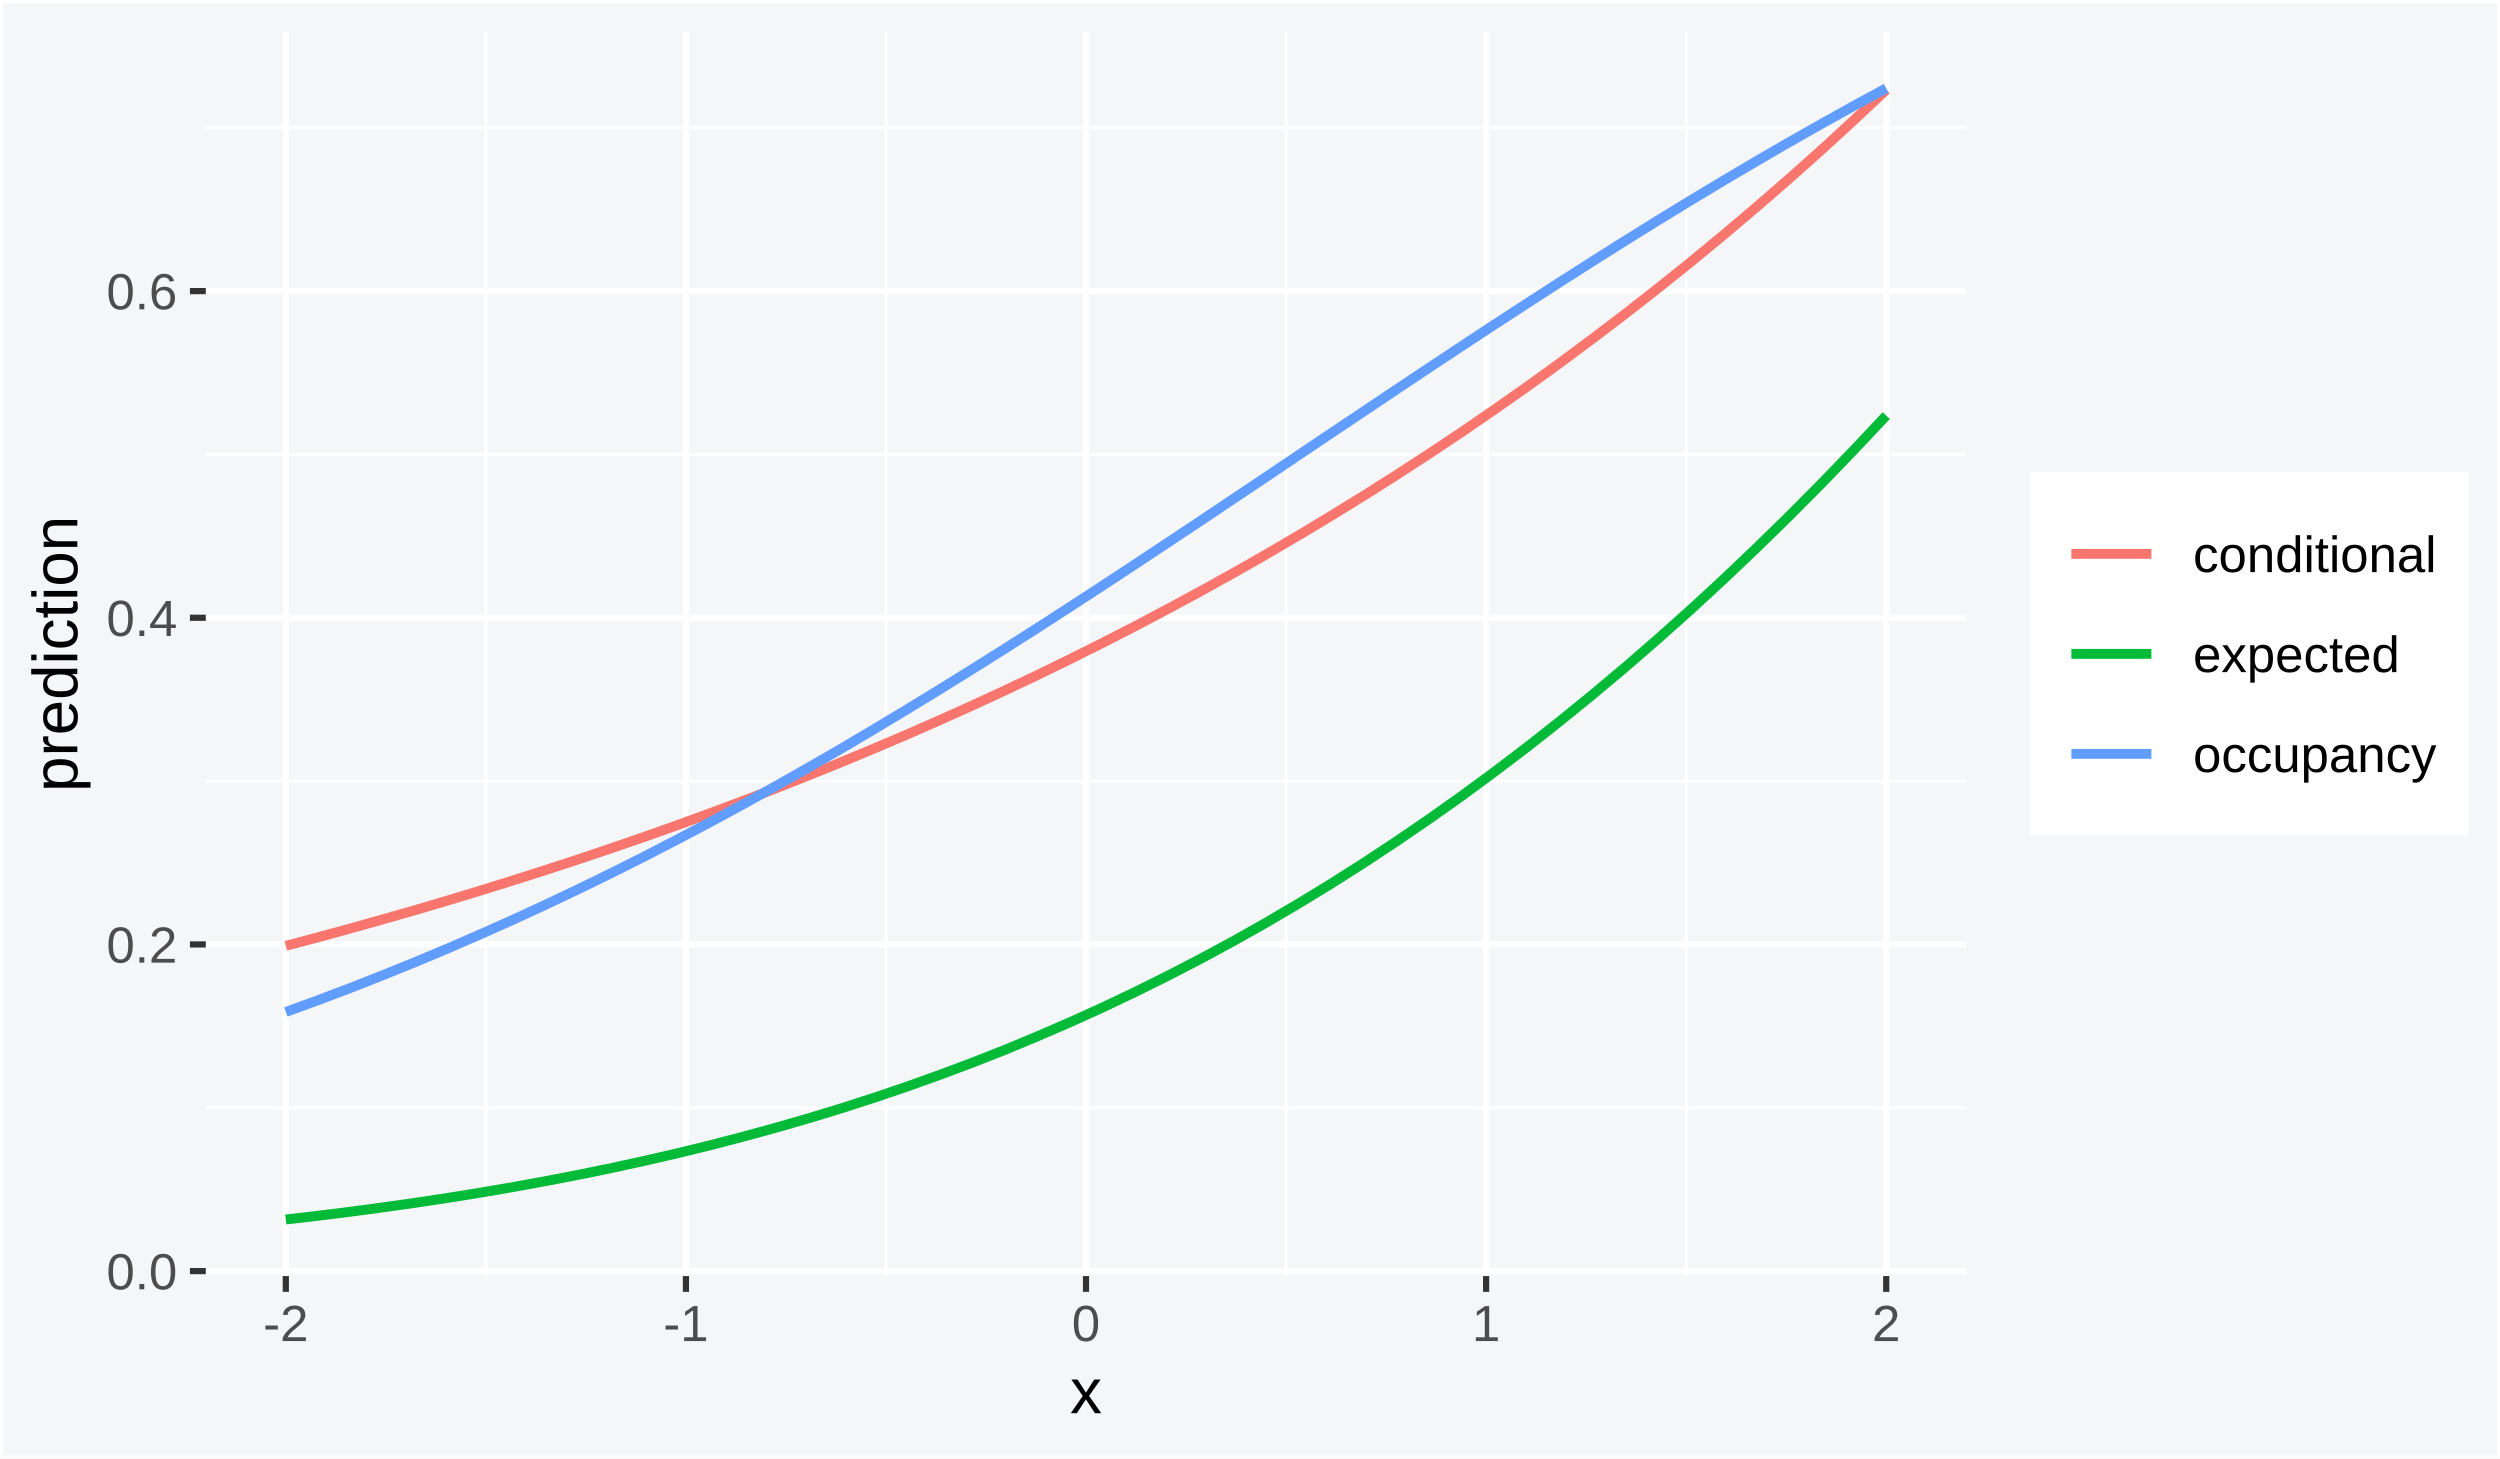
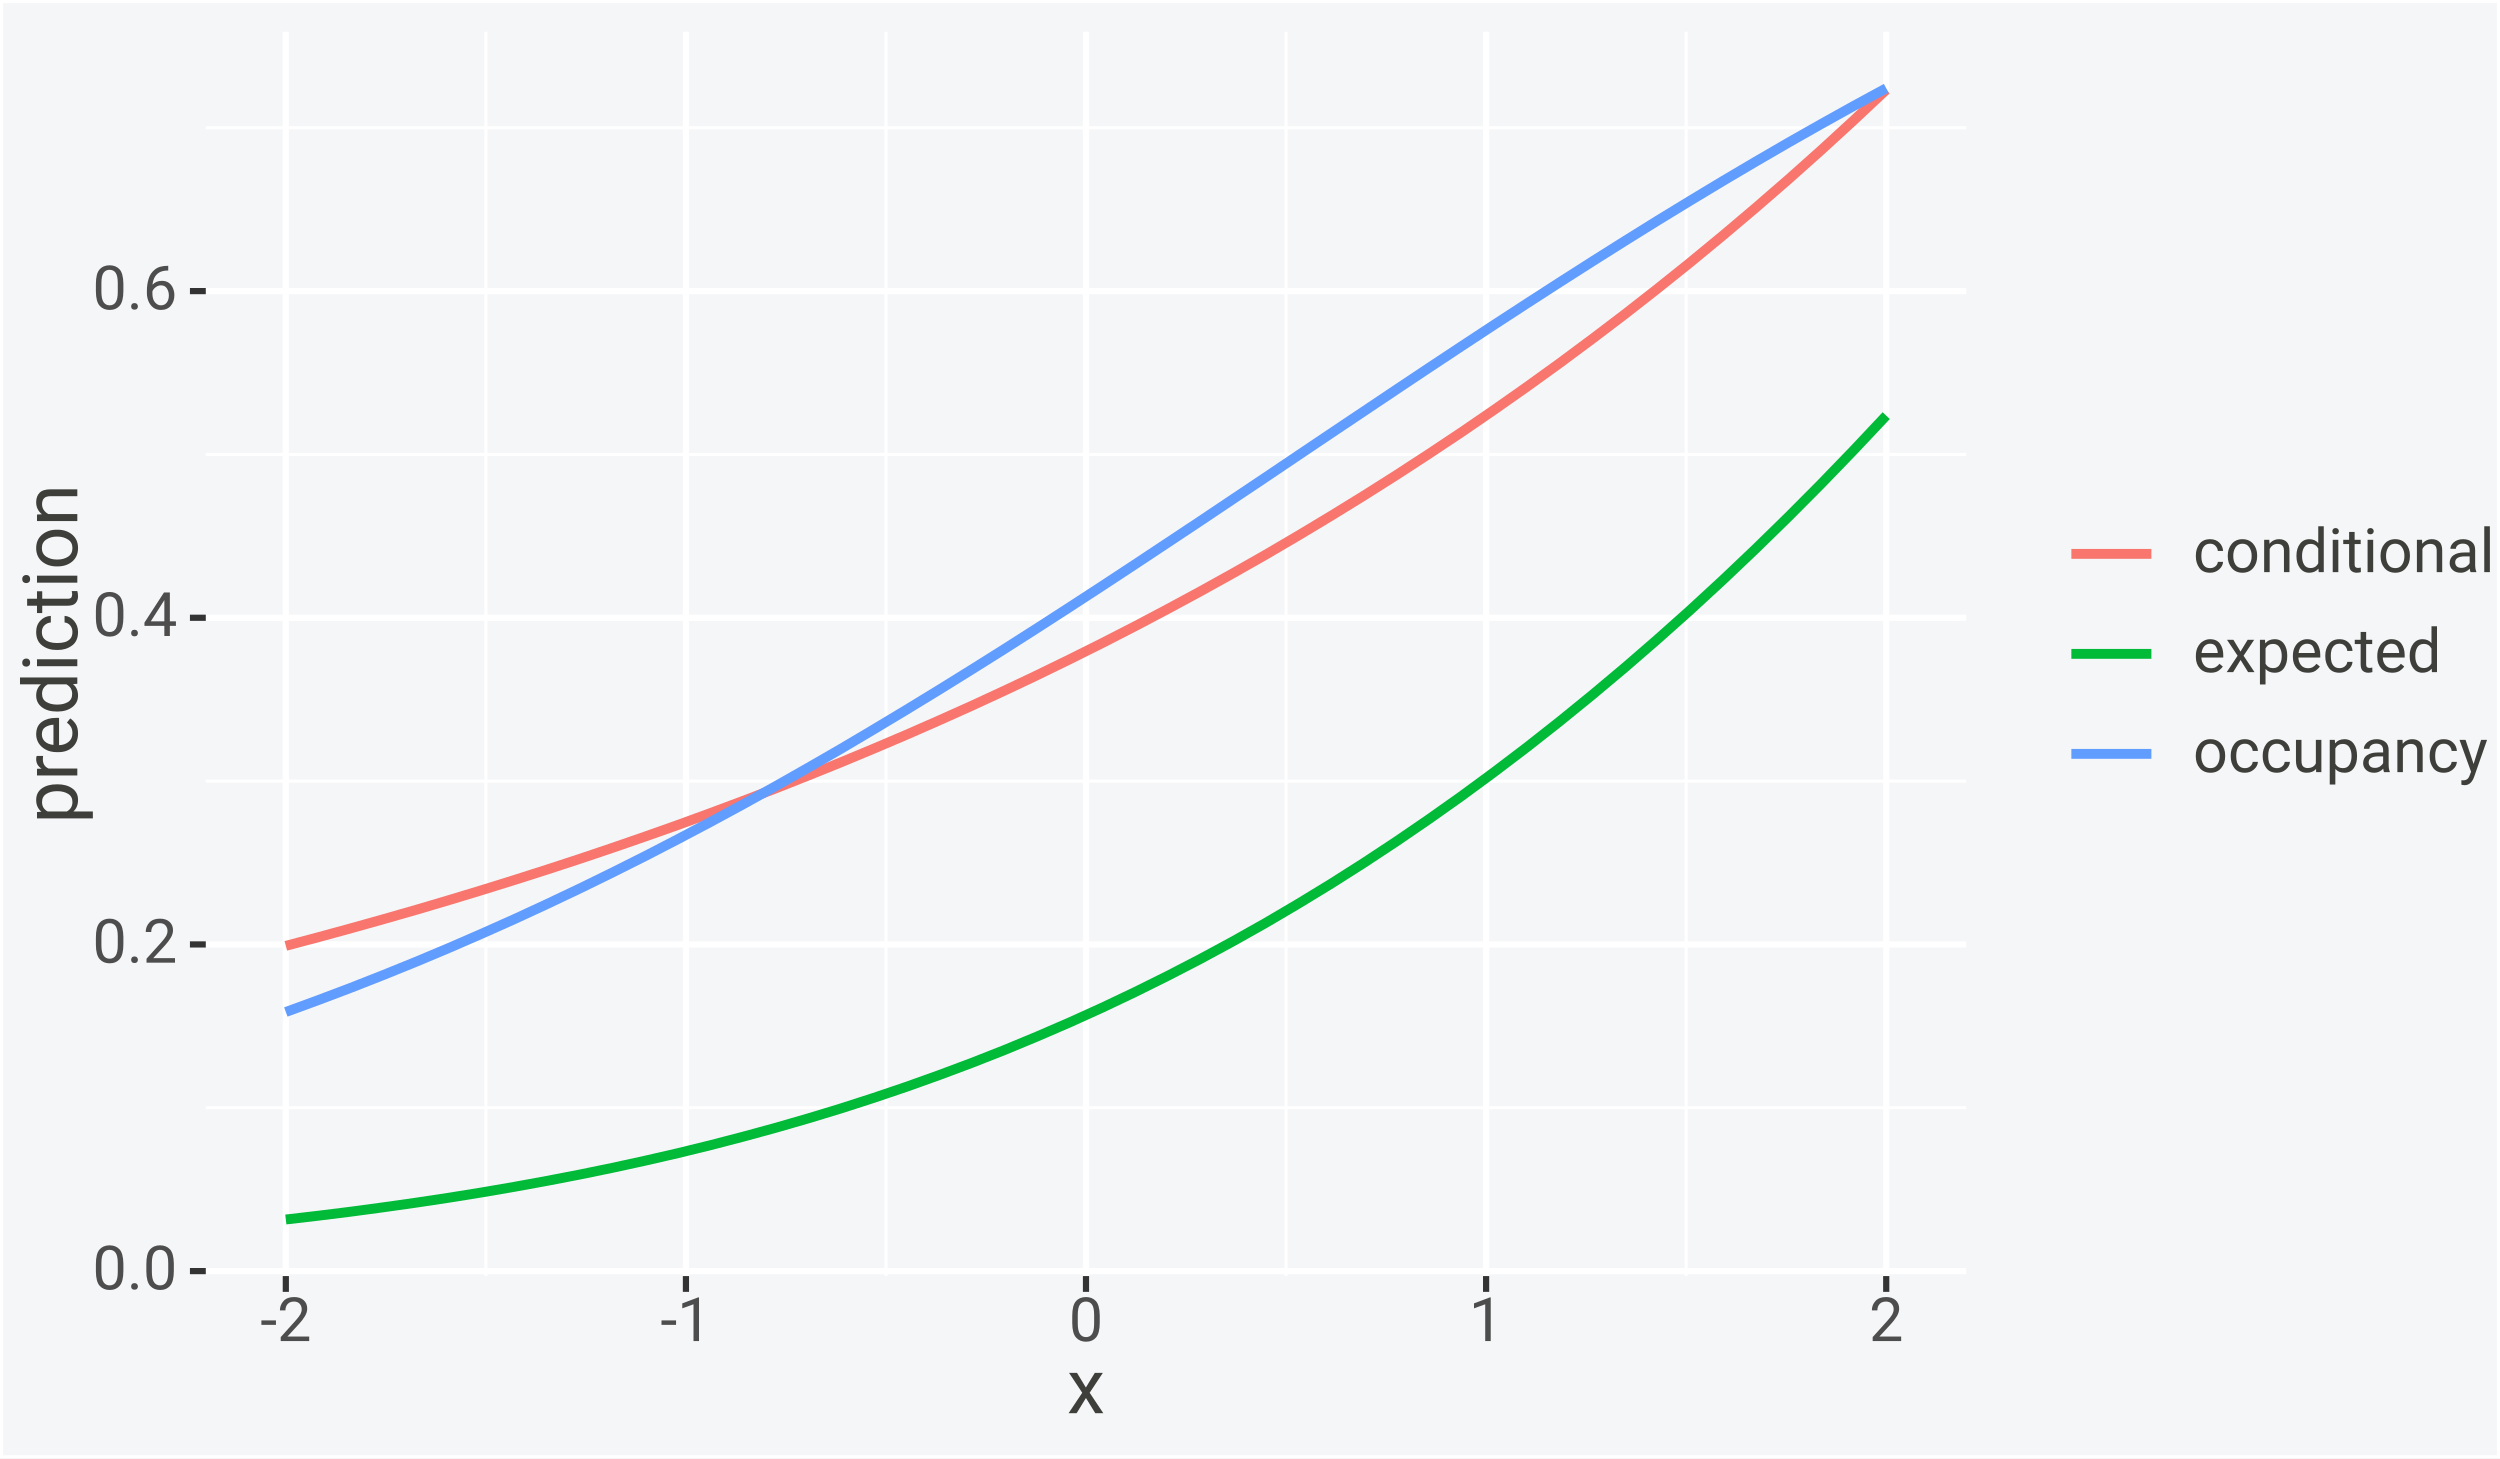
<svg xmlns="http://www.w3.org/2000/svg" width="432.00pt" height="252.00pt" viewBox="0 0 432.00 252.00">
  <g class="svglite">
    <defs>
      <style type="text/css">
-     .svglite line, .svglite polyline, .svglite polygon, .svglite path, .svglite rect, .svglite circle {
+     /* theme-aware-processed */
+     .svglite line, .svglite polyline, .svglite polygon, .svglite path, .svglite circle {
      fill: none;
-       stroke: #000000;
+       stroke: #3E3F3A;
+       stroke-linecap: round;
+       stroke-linejoin: round;
+       stroke-miterlimit: 10.00;
+     }
+     .svglite &gt; g &gt; rect {
+       fill: none;
+       stroke: #3E3F3A;
      stroke-linecap: round;
      stroke-linejoin: round;
      stroke-miterlimit: 10.00;
    }
    .svglite text {
      white-space: pre;
+       fill: #3E3F3A;
    }
    .svglite g.glyphgroup path {
      fill: inherit;
      stroke: none;
    }
  </style>
    </defs>
    <rect width="100%" height="100%" style="stroke: none; fill: #F5F6F8;" />
    <defs>
      <clipPath id="cpMC4wMHw0MzIuMDB8MC4wMHwyNTIuMDA=">
        <rect x="0.00" y="0.00" width="432.00" height="252.00" />
      </clipPath>
    </defs>
    <g clip-path="url(#cpMC4wMHw0MzIuMDB8MC4wMHwyNTIuMDA=)">
      <rect x="0" y="0.00" width="432.00" height="252.00" style="stroke-width: 1.07; stroke: #FFFFFF;" />
    </g>
    <defs>
      <clipPath id="cpMzUuNTZ8MzM5Ljc3fDUuNDh8MjIwLjUw">
        <rect x="35.56" y="5.48" width="304.20" height="215.02" />
      </clipPath>
    </defs>
    <g clip-path="url(#cpMzUuNTZ8MzM5Ljc3fDUuNDh8MjIwLjUw)">
-       <rect x="35.56" y="5.48" width="304.20" height="215.02" style="stroke-width: 1.07; stroke: none;" />
-       <polyline points="35.56,191.42 339.77,191.42 " style="stroke-width: 0.53; stroke: #FFFFFF; stroke-linecap: butt;" />
+       <rect x="35.56" y="5.48" width="304.20" height="215.02" style="stroke-width: 1.07; stroke: none;" /> fill: #F5F6F8;' /&gt;
+ <polyline points="35.56,191.42 339.77,191.42 " style="stroke-width: 0.53; stroke: #FFFFFF; stroke-linecap: butt;" />
      <polyline points="35.56,134.98 339.77,134.98 " style="stroke-width: 0.53; stroke: #FFFFFF; stroke-linecap: butt;" />
      <polyline points="35.56,78.53 339.77,78.53 " style="stroke-width: 0.53; stroke: #FFFFFF; stroke-linecap: butt;" />
      <polyline points="35.56,22.08 339.77,22.08 " style="stroke-width: 0.53; stroke: #FFFFFF; stroke-linecap: butt;" />
      <polyline points="83.96,220.50 83.96,5.48 " style="stroke-width: 0.53; stroke: #FFFFFF; stroke-linecap: butt;" />
      <polyline points="153.10,220.50 153.10,5.48 " style="stroke-width: 0.53; stroke: #FFFFFF; stroke-linecap: butt;" />
      <polyline points="222.23,220.50 222.23,5.48 " style="stroke-width: 0.53; stroke: #FFFFFF; stroke-linecap: butt;" />
      <polyline points="291.37,220.50 291.37,5.48 " style="stroke-width: 0.53; stroke: #FFFFFF; stroke-linecap: butt;" />
      <polyline points="35.56,219.65 339.77,219.65 " style="stroke-width: 1.07; stroke: #FFFFFF; stroke-linecap: butt;" />
      <polyline points="35.56,163.20 339.77,163.20 " style="stroke-width: 1.07; stroke: #FFFFFF; stroke-linecap: butt;" />
      <polyline points="35.56,106.75 339.77,106.75 " style="stroke-width: 1.07; stroke: #FFFFFF; stroke-linecap: butt;" />
      <polyline points="35.56,50.30 339.77,50.30 " style="stroke-width: 1.07; stroke: #FFFFFF; stroke-linecap: butt;" />
      <polyline points="49.39,220.50 49.39,5.48 " style="stroke-width: 1.07; stroke: #FFFFFF; stroke-linecap: butt;" />
      <polyline points="118.53,220.50 118.53,5.48 " style="stroke-width: 1.07; stroke: #FFFFFF; stroke-linecap: butt;" />
      <polyline points="187.66,220.50 187.66,5.48 " style="stroke-width: 1.07; stroke: #FFFFFF; stroke-linecap: butt;" />
      <polyline points="256.80,220.50 256.80,5.48 " style="stroke-width: 1.07; stroke: #FFFFFF; stroke-linecap: butt;" />
      <polyline points="325.94,220.50 325.94,5.48 " style="stroke-width: 1.07; stroke: #FFFFFF; stroke-linecap: butt;" />
      <polyline points="49.39,163.44 55.04,161.94 60.68,160.40 66.32,158.82 71.97,157.20 77.61,155.53 83.25,153.82 88.90,152.06 94.54,150.26 100.19,148.41 105.83,146.51 111.47,144.56 117.12,142.56 122.76,140.50 128.41,138.39 134.05,136.23 139.69,134.00 145.34,131.72 150.98,129.37 156.62,126.97 162.27,124.49 167.91,121.96 173.56,119.35 179.20,116.68 184.84,113.93 190.49,111.11 196.13,108.22 201.77,105.24 207.42,102.19 213.06,99.06 218.71,95.85 224.35,92.54 229.99,89.15 235.64,85.67 241.28,82.10 246.92,78.43 252.57,74.67 258.21,70.80 263.86,66.83 269.50,62.76 275.14,58.57 280.79,54.28 286.43,49.87 292.08,45.34 297.72,40.69 303.36,35.92 309.01,31.02 314.65,25.99 320.29,20.82 325.94,15.52 " style="stroke-width: 1.71; stroke: #F8766D; stroke-linecap: butt;" />
      <polyline points="49.39,210.73 55.04,210.07 60.68,209.37 66.32,208.61 71.97,207.81 77.61,206.96 83.25,206.05 88.90,205.08 94.54,204.05 100.19,202.96 105.83,201.80 111.47,200.57 117.12,199.27 122.76,197.89 128.41,196.42 134.05,194.88 139.69,193.25 145.34,191.53 150.98,189.71 156.62,187.80 162.27,185.78 167.91,183.67 173.56,181.45 179.20,179.11 184.84,176.67 190.49,174.11 196.13,171.43 201.77,168.63 207.42,165.71 213.06,162.66 218.71,159.48 224.35,156.16 229.99,152.72 235.64,149.13 241.28,145.41 246.92,141.55 252.57,137.55 258.21,133.40 263.86,129.11 269.50,124.67 275.14,120.08 280.79,115.34 286.43,110.45 292.08,105.41 297.72,100.21 303.36,94.85 309.01,89.33 314.65,83.66 320.29,77.82 325.94,71.82 " style="stroke-width: 1.71; stroke: #00BA38; stroke-linecap: butt;" />
      <polyline points="49.39,174.87 55.04,172.80 60.68,170.67 66.32,168.45 71.97,166.16 77.61,163.79 83.25,161.34 88.90,158.82 94.54,156.21 100.19,153.53 105.83,150.77 111.47,147.94 117.12,145.02 122.76,142.04 128.41,138.98 134.05,135.84 139.69,132.64 145.34,129.38 150.98,126.04 156.62,122.65 162.27,119.20 167.91,115.70 173.56,112.15 179.20,108.55 184.84,104.91 190.49,101.23 196.13,97.52 201.77,93.78 207.42,90.03 213.06,86.25 218.71,82.47 224.35,78.67 229.99,74.88 235.64,71.10 241.28,67.32 246.92,63.56 252.57,59.82 258.21,56.11 263.86,52.43 269.50,48.79 275.14,45.19 280.79,41.63 286.43,38.12 292.08,34.67 297.72,31.27 303.36,27.94 309.01,24.66 314.65,21.46 320.29,18.32 325.94,15.25 " style="stroke-width: 1.71; stroke: #619CFF; stroke-linecap: butt;" />
    </g>
    <g clip-path="url(#cpMC4wMHw0MzIuMDB8MC4wMHwyNTIuMDA=)">
-       <text x="30.63" y="222.80" text-anchor="end" style="font-size: 8.80px;fill: #4D4D4D; font-family: &quot;Arial&quot;;" textLength="12.22px" lengthAdjust="spacingAndGlyphs">0.0</text>
-       <text x="30.63" y="166.35" text-anchor="end" style="font-size: 8.80px;fill: #4D4D4D; font-family: &quot;Arial&quot;;" textLength="12.22px" lengthAdjust="spacingAndGlyphs">0.2</text>
-       <text x="30.63" y="109.90" text-anchor="end" style="font-size: 8.80px;fill: #4D4D4D; font-family: &quot;Arial&quot;;" textLength="12.22px" lengthAdjust="spacingAndGlyphs">0.4</text>
-       <text x="30.63" y="53.45" text-anchor="end" style="font-size: 8.80px;fill: #4D4D4D; font-family: &quot;Arial&quot;;" textLength="12.22px" lengthAdjust="spacingAndGlyphs">0.6</text>
+       <text x="30.63" y="222.80" text-anchor="end" style="font-size: 0.88em;fill: #4D4D4D; font-family: &quot;Roboto&quot;, -apple-system, BlinkMacSystemFont, &quot;Segoe UI&quot;, system-ui, sans-serif;">0.0</text>
+       <text x="30.63" y="166.35" text-anchor="end" style="font-size: 0.88em;fill: #4D4D4D; font-family: &quot;Roboto&quot;, -apple-system, BlinkMacSystemFont, &quot;Segoe UI&quot;, system-ui, sans-serif;">0.2</text>
+       <text x="30.63" y="109.90" text-anchor="end" style="font-size: 0.88em;fill: #4D4D4D; font-family: &quot;Roboto&quot;, -apple-system, BlinkMacSystemFont, &quot;Segoe UI&quot;, system-ui, sans-serif;">0.4</text>
+       <text x="30.63" y="53.45" text-anchor="end" style="font-size: 0.88em;fill: #4D4D4D; font-family: &quot;Roboto&quot;, -apple-system, BlinkMacSystemFont, &quot;Segoe UI&quot;, system-ui, sans-serif;">0.6</text>
      <polyline points="32.82,219.65 35.56,219.65 " style="stroke-width: 1.07; stroke: #333333; stroke-linecap: butt;" />
      <polyline points="32.82,163.20 35.56,163.20 " style="stroke-width: 1.07; stroke: #333333; stroke-linecap: butt;" />
      <polyline points="32.82,106.75 35.56,106.75 " style="stroke-width: 1.07; stroke: #333333; stroke-linecap: butt;" />
      <polyline points="32.82,50.30 35.56,50.30 " style="stroke-width: 1.07; stroke: #333333; stroke-linecap: butt;" />
      <polyline points="49.39,223.24 49.39,220.50 " style="stroke-width: 1.07; stroke: #333333; stroke-linecap: butt;" />
      <polyline points="118.53,223.24 118.53,220.50 " style="stroke-width: 1.07; stroke: #333333; stroke-linecap: butt;" />
      <polyline points="187.66,223.24 187.66,220.50 " style="stroke-width: 1.07; stroke: #333333; stroke-linecap: butt;" />
      <polyline points="256.80,223.24 256.80,220.50 " style="stroke-width: 1.07; stroke: #333333; stroke-linecap: butt;" />
      <polyline points="325.94,223.24 325.94,220.50 " style="stroke-width: 1.07; stroke: #333333; stroke-linecap: butt;" />
-       <text x="49.39" y="231.74" text-anchor="middle" style="font-size: 8.80px;fill: #4D4D4D; font-family: &quot;Arial&quot;;" textLength="7.81px" lengthAdjust="spacingAndGlyphs">-2</text>
-       <text x="118.53" y="231.74" text-anchor="middle" style="font-size: 8.80px;fill: #4D4D4D; font-family: &quot;Arial&quot;;" textLength="7.81px" lengthAdjust="spacingAndGlyphs">-1</text>
-       <text x="187.66" y="231.74" text-anchor="middle" style="font-size: 8.80px;fill: #4D4D4D; font-family: &quot;Arial&quot;;" textLength="4.89px" lengthAdjust="spacingAndGlyphs">0</text>
-       <text x="256.80" y="231.74" text-anchor="middle" style="font-size: 8.80px;fill: #4D4D4D; font-family: &quot;Arial&quot;;" textLength="4.89px" lengthAdjust="spacingAndGlyphs">1</text>
-       <text x="325.94" y="231.74" text-anchor="middle" style="font-size: 8.80px;fill: #4D4D4D; font-family: &quot;Arial&quot;;" textLength="4.89px" lengthAdjust="spacingAndGlyphs">2</text>
-       <text x="187.66" y="244.20" text-anchor="middle" style="font-size: 11.00px; font-family: &quot;Arial&quot;;" textLength="5.50px" lengthAdjust="spacingAndGlyphs">x</text>
-       <text transform="translate(13.36,112.99) rotate(-90)" text-anchor="middle" style="font-size: 11.00px; font-family: &quot;Arial&quot;;" textLength="47.72px" lengthAdjust="spacingAndGlyphs">prediction</text>
-       <rect x="350.72" y="81.59" width="75.80" height="62.80" style="stroke-width: 1.07; stroke: none; fill: #FFFFFF;" />
-       <rect x="356.20" y="87.07" width="17.28" height="17.28" style="stroke-width: 1.07; stroke: none;" />
-       <line x1="357.93" y1="95.71" x2="371.76" y2="95.71" style="stroke-width: 1.71; stroke: #F8766D; stroke-linecap: butt;" />
-       <rect x="356.20" y="104.35" width="17.28" height="17.28" style="stroke-width: 1.07; stroke: none;" />
-       <line x1="357.93" y1="112.99" x2="371.76" y2="112.99" style="stroke-width: 1.71; stroke: #00BA38; stroke-linecap: butt;" />
-       <rect x="356.20" y="121.63" width="17.28" height="17.28" style="stroke-width: 1.07; stroke: none;" />
-       <line x1="357.93" y1="130.27" x2="371.76" y2="130.27" style="stroke-width: 1.71; stroke: #619CFF; stroke-linecap: butt;" />
-       <text x="378.96" y="98.86" style="font-size: 8.80px; font-family: &quot;Arial&quot;;" textLength="42.05px" lengthAdjust="spacingAndGlyphs">conditional</text>
-       <text x="378.96" y="116.14" style="font-size: 8.80px; font-family: &quot;Arial&quot;;" textLength="35.70px" lengthAdjust="spacingAndGlyphs">expected</text>
-       <text x="378.96" y="133.42" style="font-size: 8.80px; font-family: &quot;Arial&quot;;" textLength="42.08px" lengthAdjust="spacingAndGlyphs">occupancy</text>
+       <text x="49.39" y="231.74" text-anchor="middle" style="font-size: 0.88em;fill: #4D4D4D; font-family: &quot;Roboto&quot;, -apple-system, BlinkMacSystemFont, &quot;Segoe UI&quot;, system-ui, sans-serif;">-2</text>
+       <text x="118.53" y="231.74" text-anchor="middle" style="font-size: 0.88em;fill: #4D4D4D; font-family: &quot;Roboto&quot;, -apple-system, BlinkMacSystemFont, &quot;Segoe UI&quot;, system-ui, sans-serif;">-1</text>
+       <text x="187.66" y="231.74" text-anchor="middle" style="font-size: 0.88em;fill: #4D4D4D; font-family: &quot;Roboto&quot;, -apple-system, BlinkMacSystemFont, &quot;Segoe UI&quot;, system-ui, sans-serif;">0</text>
+       <text x="256.80" y="231.74" text-anchor="middle" style="font-size: 0.88em;fill: #4D4D4D; font-family: &quot;Roboto&quot;, -apple-system, BlinkMacSystemFont, &quot;Segoe UI&quot;, system-ui, sans-serif;">1</text>
+       <text x="325.94" y="231.74" text-anchor="middle" style="font-size: 0.88em;fill: #4D4D4D; font-family: &quot;Roboto&quot;, -apple-system, BlinkMacSystemFont, &quot;Segoe UI&quot;, system-ui, sans-serif;">2</text>
+       <text x="187.66" y="244.20" text-anchor="middle" style="font-size: 1.1em; font-family: &quot;Roboto&quot;, -apple-system, BlinkMacSystemFont, &quot;Segoe UI&quot;, system-ui, sans-serif;">x</text>
+       <text transform="translate(13.36,112.99) rotate(-90)" text-anchor="middle" style="font-size: 1.1em; font-family: &quot;Roboto&quot;, -apple-system, BlinkMacSystemFont, &quot;Segoe UI&quot;, system-ui, sans-serif;">prediction</text>
+       <rect rx="4" x="350.72" y="81.59" width="75.80" height="62.80" style="stroke-width: 1.07; stroke: none; fill: #F5F6F8;" />
+       <rect x="356.20" y="87.07" width="17.28" height="17.28" style="stroke-width: 1.07; stroke: none;" /> fill: #F5F6F8;' /&gt;
+ <line x1="357.93" y1="95.71" x2="371.76" y2="95.71" style="stroke-width: 1.71; stroke: #F8766D; stroke-linecap: butt;" />
+       <rect x="356.20" y="104.35" width="17.28" height="17.28" style="stroke-width: 1.07; stroke: none;" /> fill: #F5F6F8;' /&gt;
+ <line x1="357.93" y1="112.99" x2="371.76" y2="112.99" style="stroke-width: 1.71; stroke: #00BA38; stroke-linecap: butt;" />
+       <rect x="356.20" y="121.63" width="17.28" height="17.28" style="stroke-width: 1.07; stroke: none;" /> fill: #F5F6F8;' /&gt;
+ <line x1="357.93" y1="130.27" x2="371.76" y2="130.27" style="stroke-width: 1.71; stroke: #619CFF; stroke-linecap: butt;" />
+       <text x="378.96" y="98.86" style="font-size: 0.88em; font-family: &quot;Roboto&quot;, -apple-system, BlinkMacSystemFont, &quot;Segoe UI&quot;, system-ui, sans-serif;">conditional</text>
+       <text x="378.96" y="116.14" style="font-size: 0.88em; font-family: &quot;Roboto&quot;, -apple-system, BlinkMacSystemFont, &quot;Segoe UI&quot;, system-ui, sans-serif;">expected</text>
+       <text x="378.96" y="133.42" style="font-size: 0.88em; font-family: &quot;Roboto&quot;, -apple-system, BlinkMacSystemFont, &quot;Segoe UI&quot;, system-ui, sans-serif;">occupancy</text>
    </g>
  </g>
</svg>
